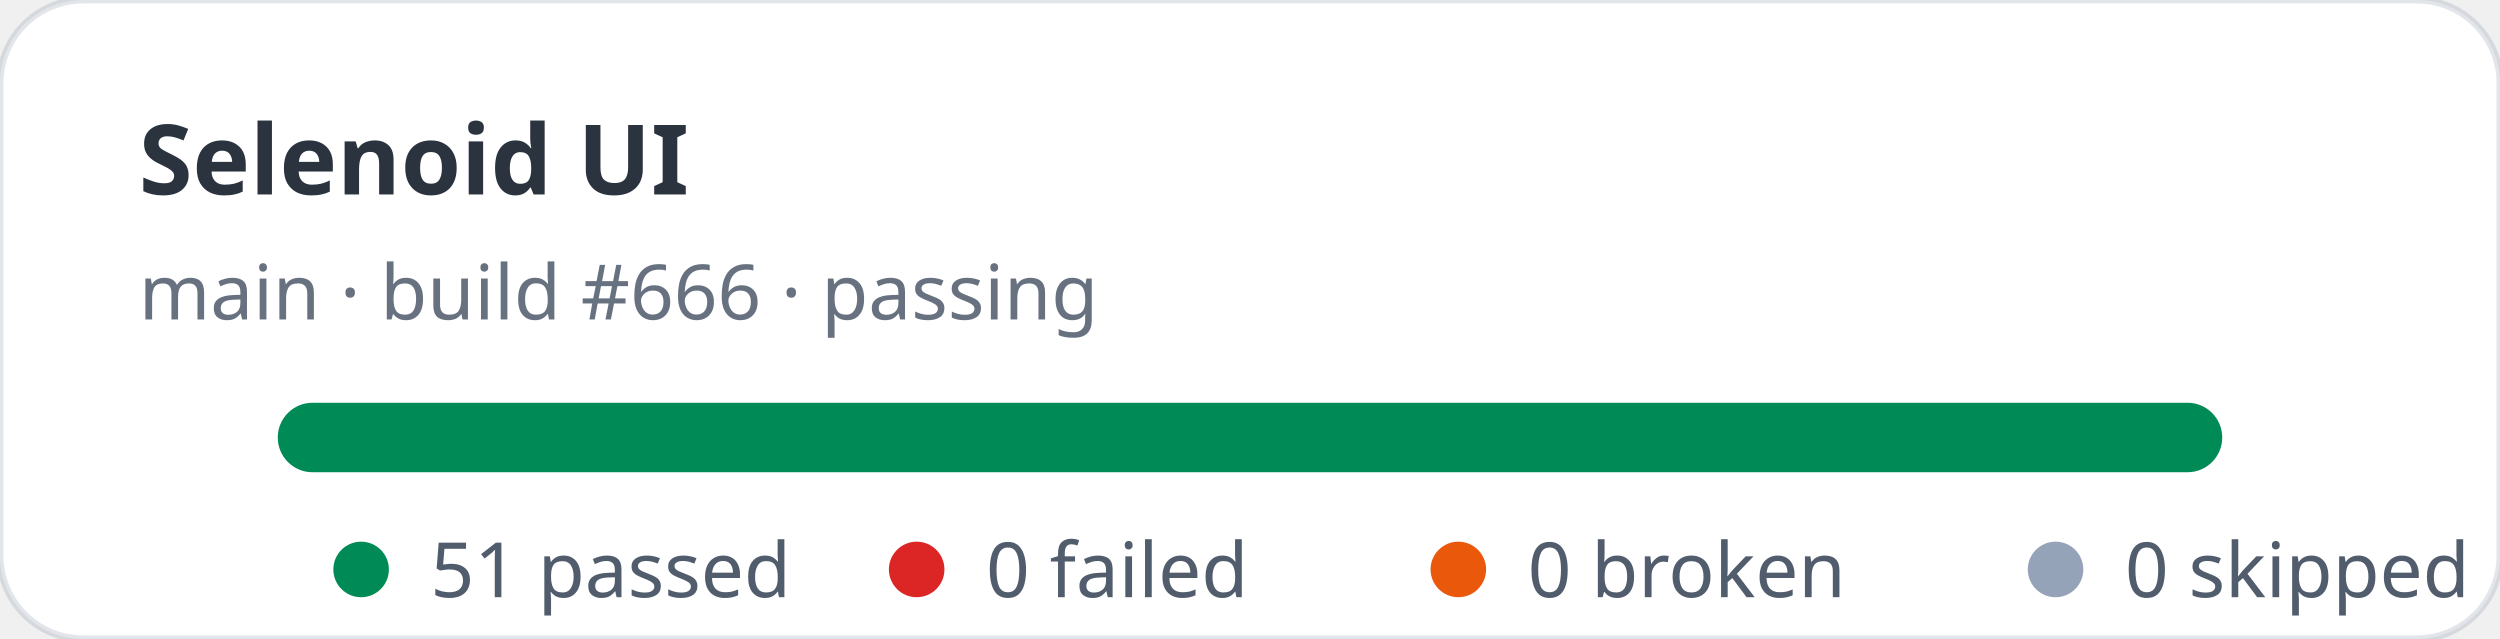
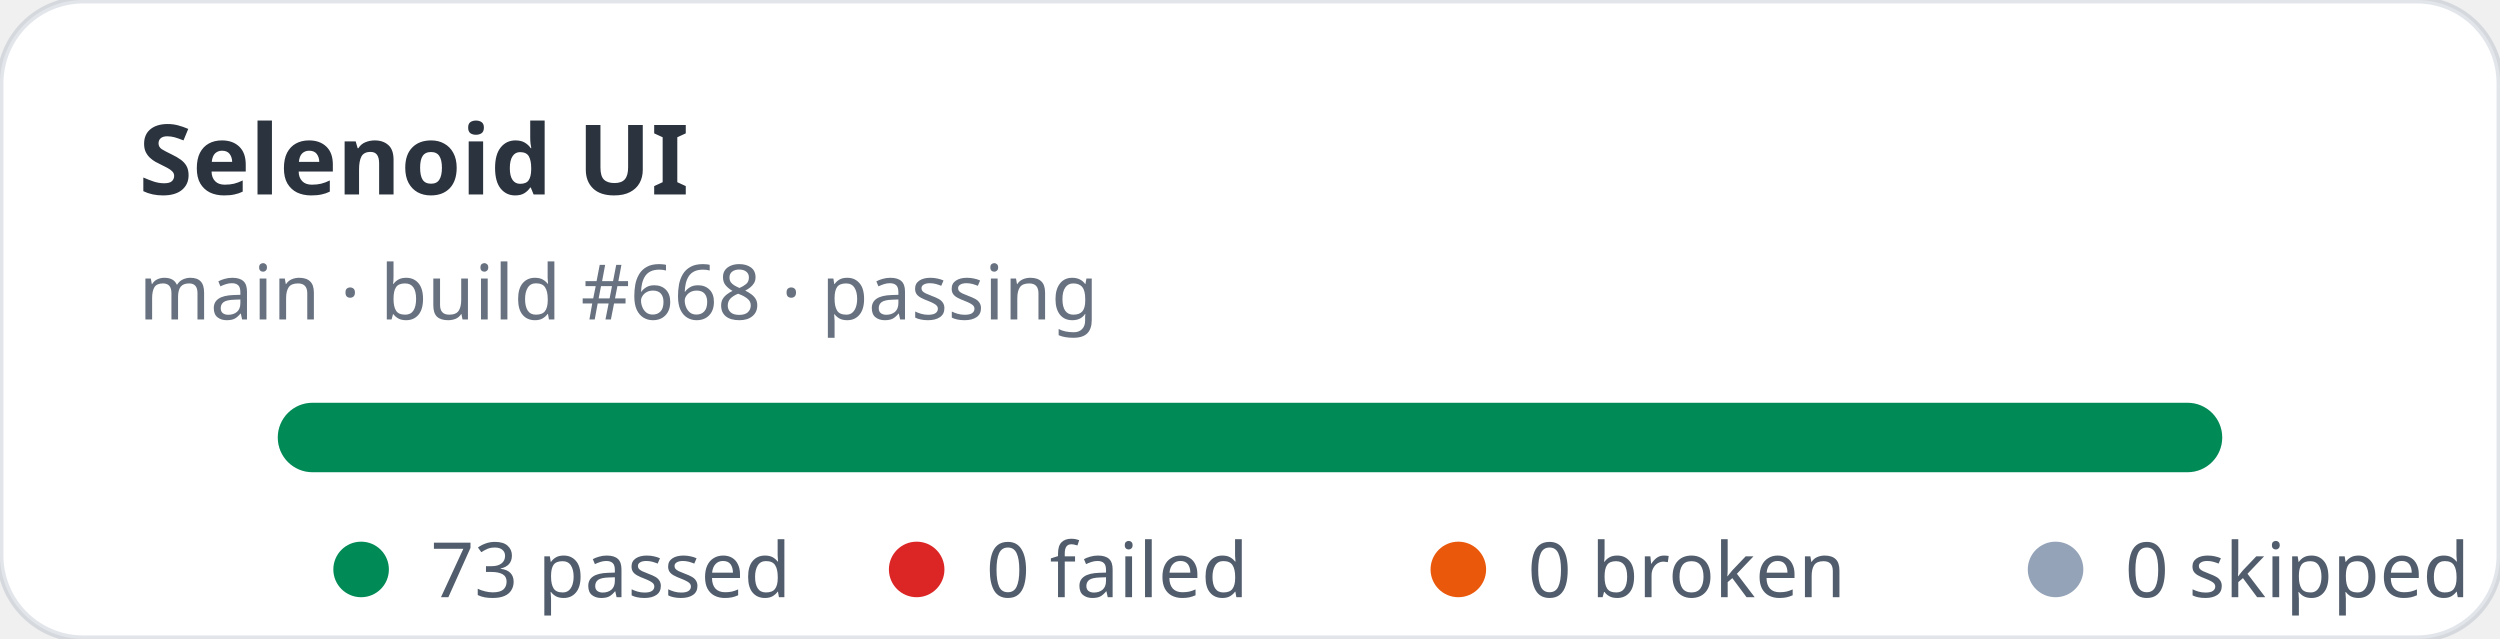
- <svg xmlns="http://www.w3.org/2000/svg" width="360" height="92" viewBox="0 0 360 92" role="img" aria-label="Selenoid UI stats: 51 passed, 0 failed">
+ <svg xmlns="http://www.w3.org/2000/svg" width="360" height="92" viewBox="0 0 360 92" role="img" aria-label="Selenoid UI stats: 73 passed, 0 failed">
  <rect width="360" height="92" rx="12" fill="#ffffff" stroke="rgba(11,48,86,0.12)" />
  <text x="20" y="28" fill="rgba(1,10,24,0.83)" font-family="ui-sans-serif,system-ui,sans-serif" font-size="14" font-weight="700">Selenoid UI</text>
-   <text x="20" y="46" fill="rgba(2,19,44,0.6)" font-family="ui-sans-serif,system-ui,sans-serif" font-size="11">main · build #666 · passing</text>
+   <text x="20" y="46" fill="rgba(2,19,44,0.6)" font-family="ui-sans-serif,system-ui,sans-serif" font-size="11">main · build #668 · passing</text>
  <rect x="40" y="58" width="280" height="10" rx="5" fill="#e2e8f0" />
  <rect x="40" y="58" width="280" height="10" rx="5" fill="#008a56" />
  <g font-family="ui-sans-serif,system-ui,sans-serif" font-size="11" fill="rgba(1,18,40,0.68)">
    <circle cx="52" cy="82" r="4" fill="#008a56" />
-     <text x="62" y="86">51 passed</text>
+     <text x="62" y="86">73 passed</text>
    <circle cx="132" cy="82" r="4" fill="#dc2626" />
    <text x="142" y="86">0 failed</text>
    <circle cx="210" cy="82" r="4" fill="#ea580c" />
    <text x="220" y="86">0 broken</text>
    <circle cx="296" cy="82" r="4" fill="#94a3b8" />
    <text x="306" y="86">0 skipped</text>
  </g>
</svg>
